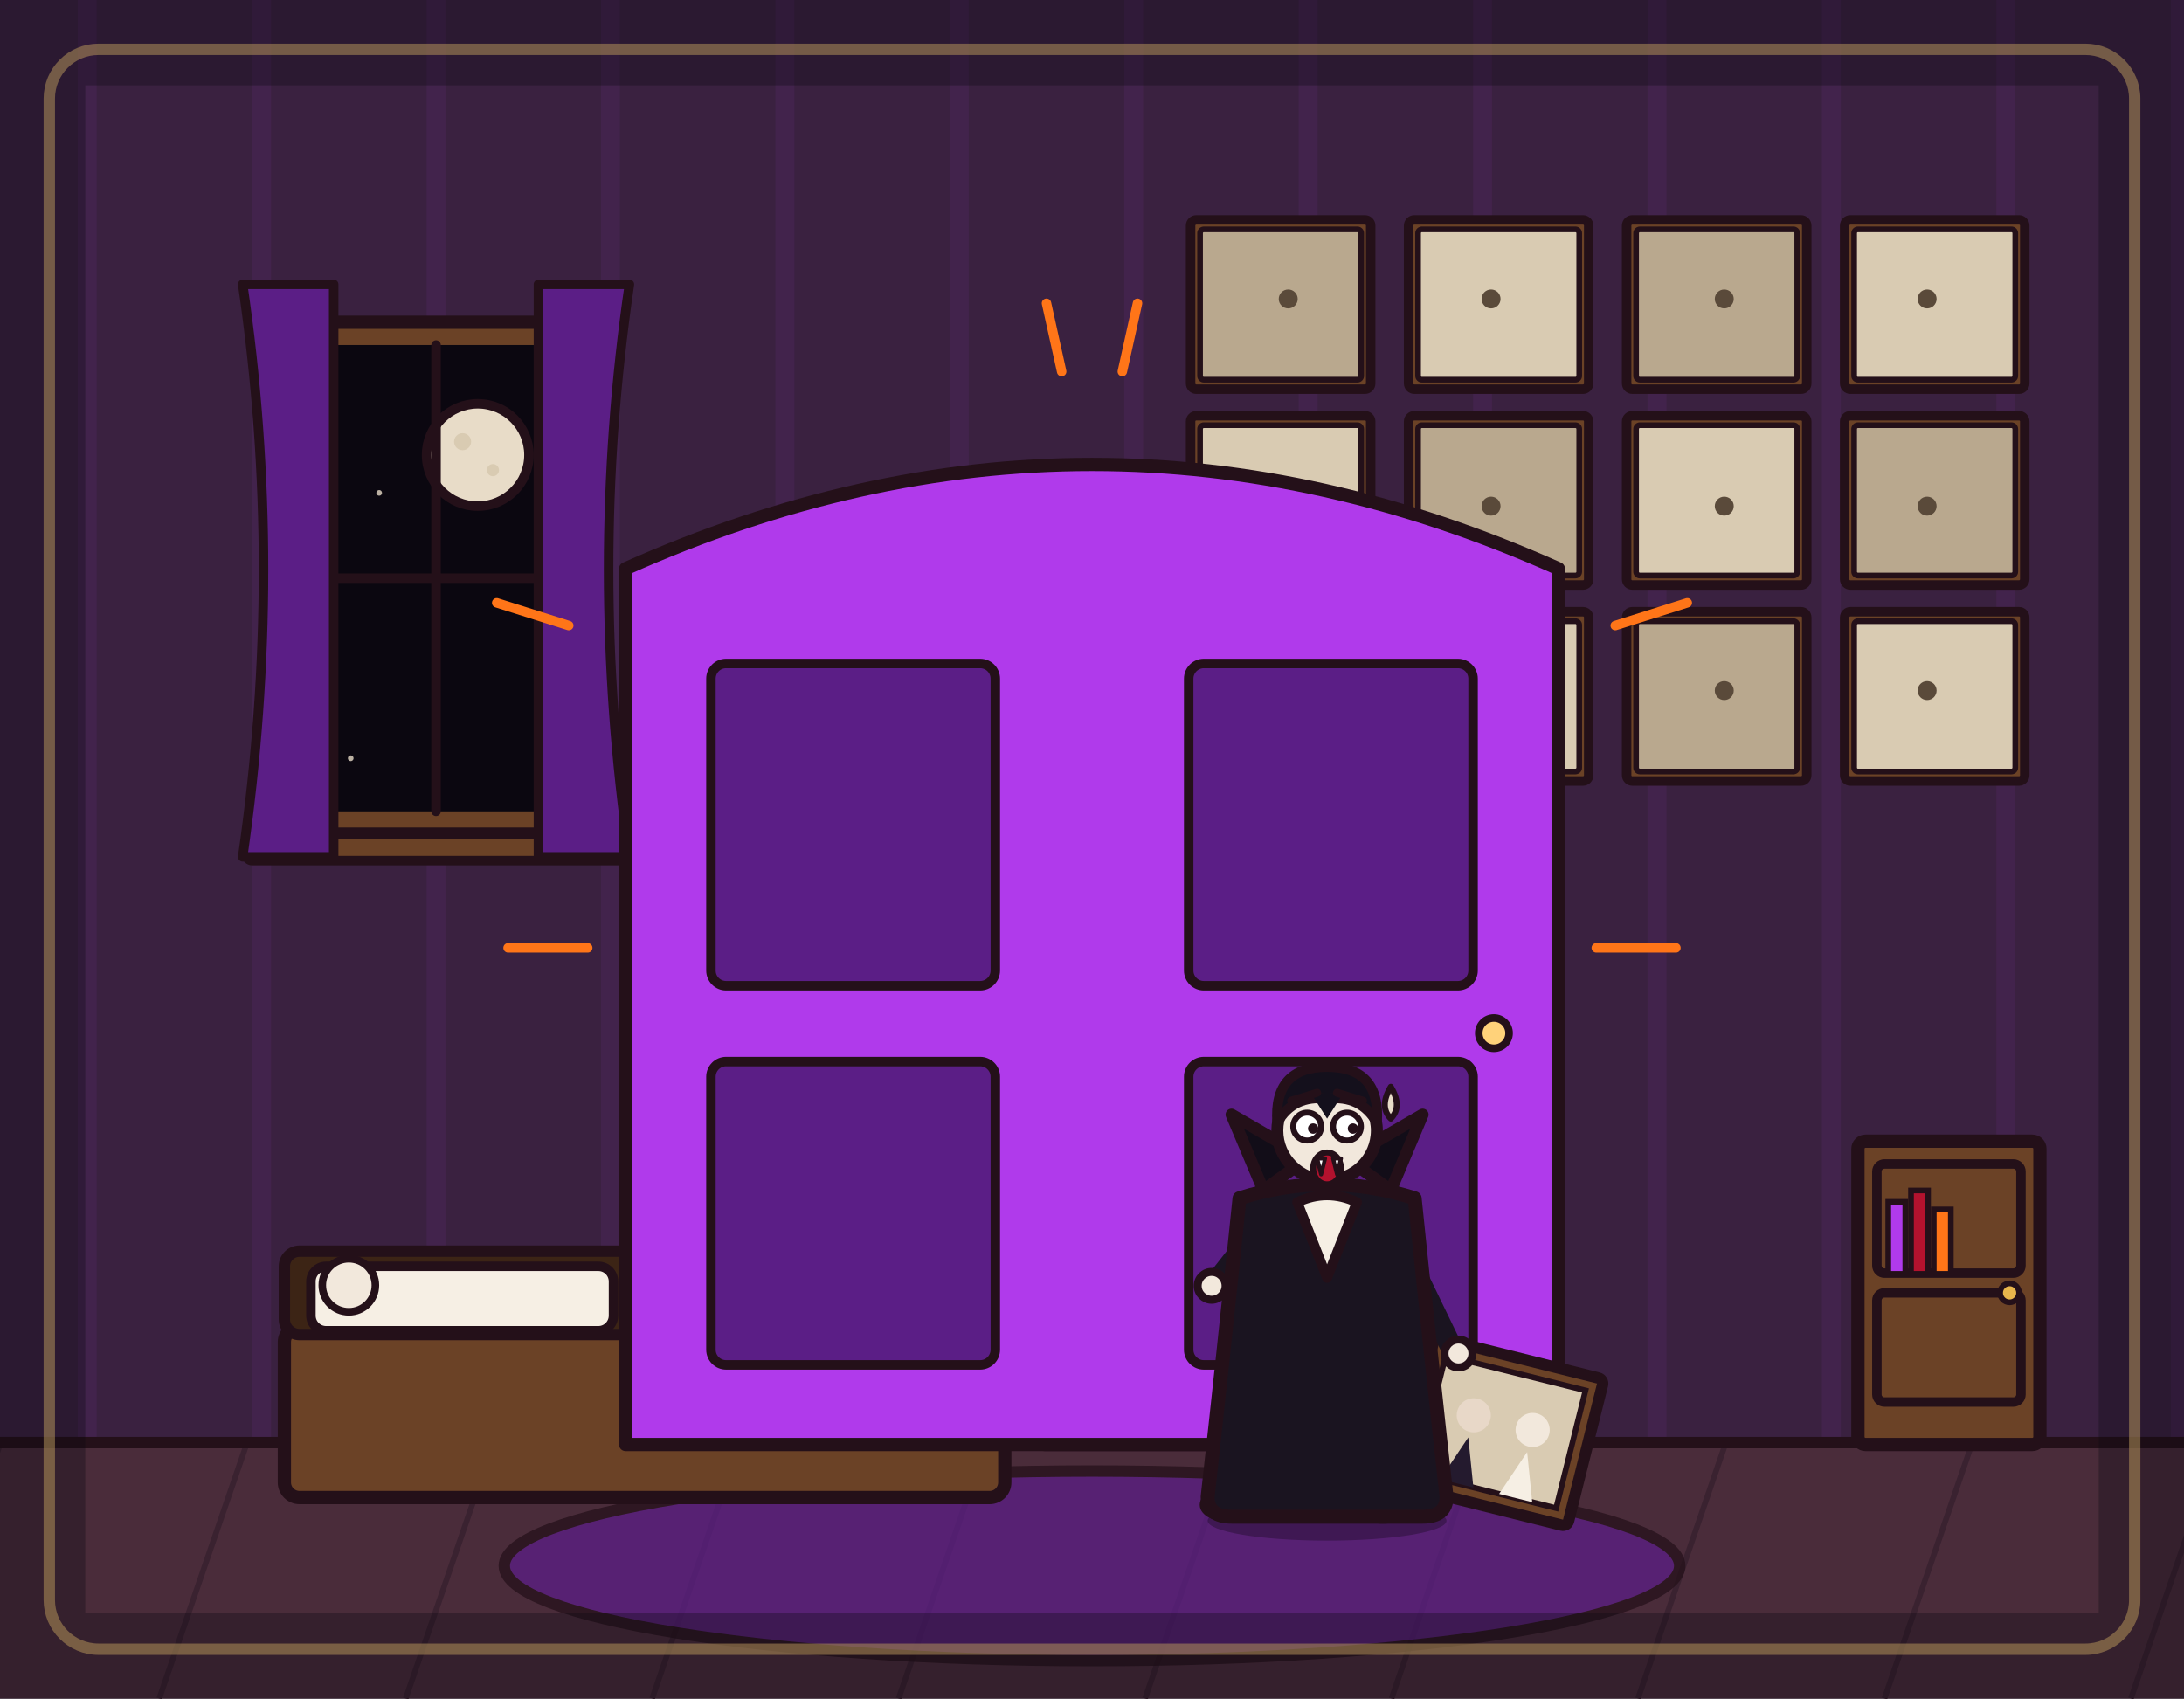
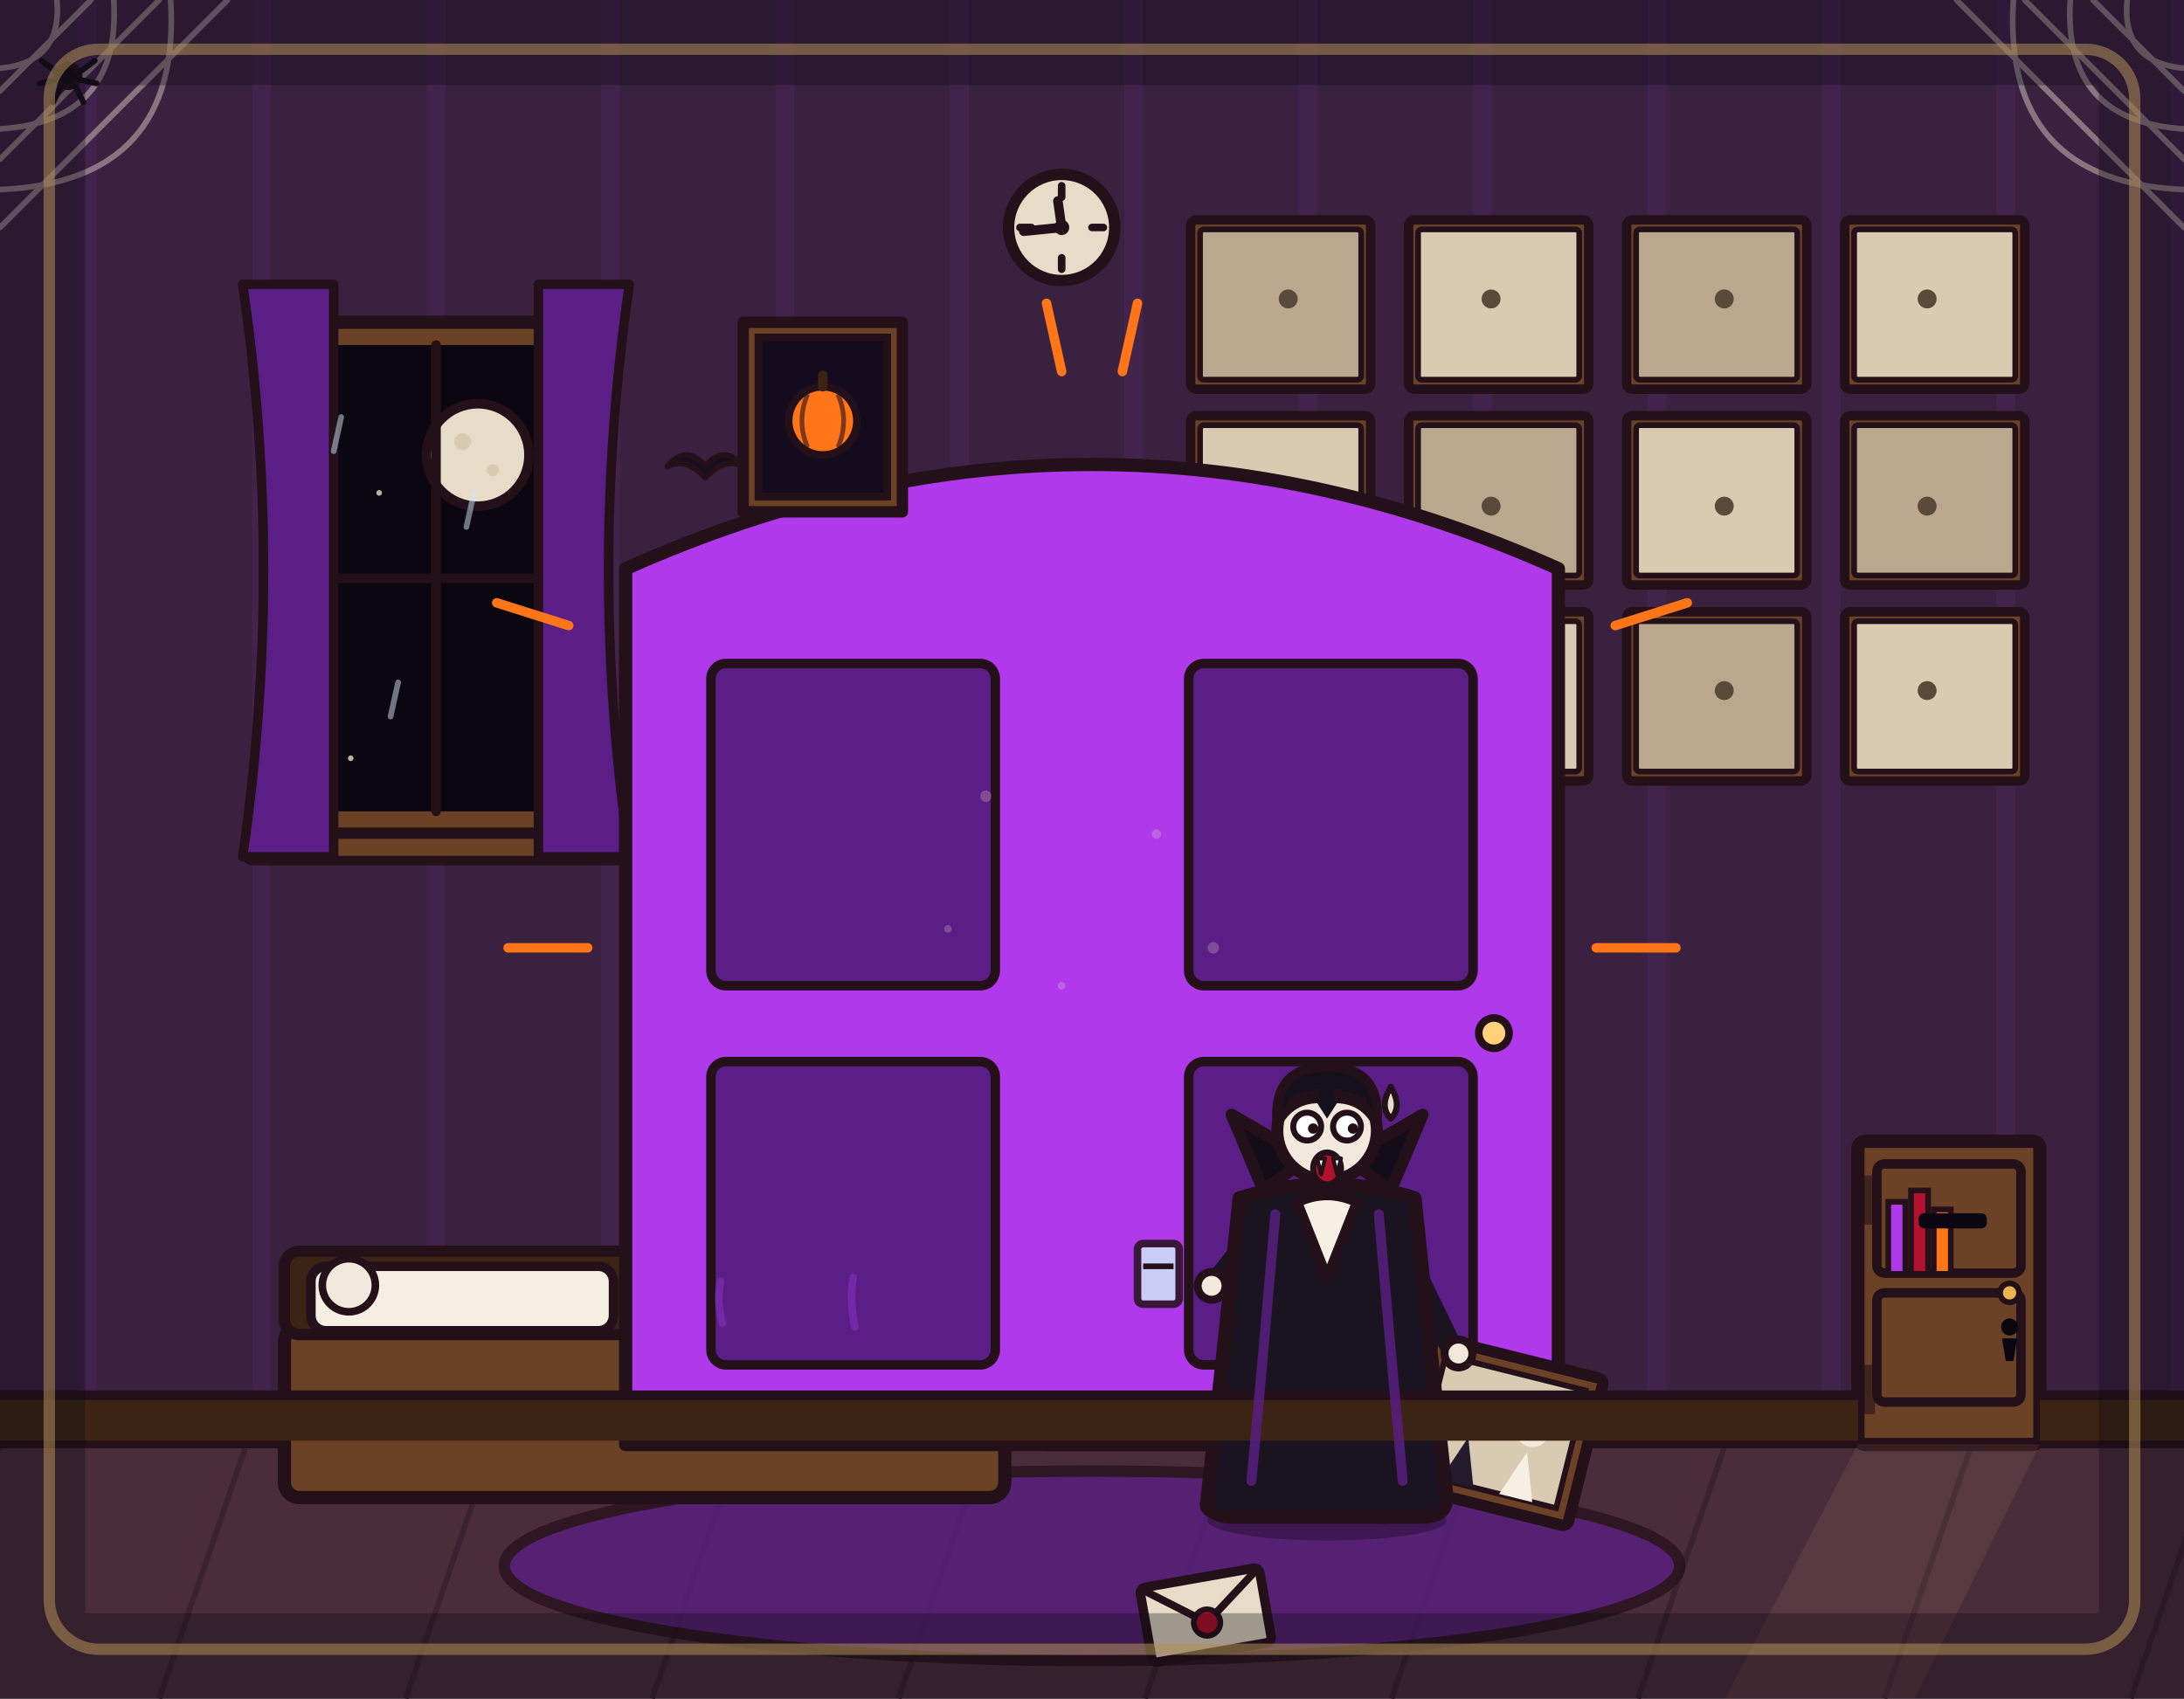
<svg xmlns="http://www.w3.org/2000/svg" viewBox="0 0 1152 896" width="1152" height="896">
  <rect x="0" y="0" width="1152" height="896" fill="#3a2140" />
  <path d="M46 0V762M138 0V762M230 0V762M322 0V762M414 0V762M506 0V762M598 0V762M690 0V762M782 0V762M874 0V762M966 0V762M1058 0V762M1150 0V762" stroke="#b03aeb" stroke-width="10" opacity=".07" fill="none" />
  <rect x="0" y="760" width="1152" height="136" fill="#4a2c3a" />
  <path d="M0 762 L-46 896M130 762 L84 896M260 762 L214 896M390 762 L344 896M520 762 L474 896M650 762 L604 896M780 762 L734 896M910 762 L864 896M1040 762 L994 896M1170 762 L1124 896" stroke="#3a2230" stroke-width="3" fill="none" />
  <line x1="0" y1="761" x2="1152" y2="761" stroke="#241019" stroke-width="6" stroke-linecap="round" />
  <ellipse cx="576" cy="826" rx="310" ry="50" fill="#5b1e86" stroke="#241019" stroke-width="6" stroke-linejoin="round" stroke-linecap="round" opacity="0.75" />
  <g>
    <rect x="140" y="170" width="180" height="270" fill="#6b4226" stroke="#241019" stroke-width="7" stroke-linejoin="round" stroke-linecap="round" />
    <rect x="152" y="182" width="156" height="246" fill="#0b0710" />
    <g fill="#e8dcc8" opacity=".8">
      <circle cx="170" cy="205" r="2" />
      <circle cx="290" cy="195" r="1.5" />
      <circle cx="200" cy="260" r="1.5" />
      <circle cx="300" cy="300" r="2" />
      <circle cx="168" cy="330" r="1.5" />
      <circle cx="296" cy="390" r="2" />
      <circle cx="185" cy="400" r="1.5" />
    </g>
    <circle cx="252" cy="240" r="27" fill="#e8dcc8" stroke="#241019" stroke-width="5" stroke-linejoin="round" stroke-linecap="round" />
    <circle cx="244" cy="233" r="4.5" fill="#d9cbb2" />
    <circle cx="260" cy="248" r="3.2" fill="#d9cbb2" />
    <line x1="230" y1="182" x2="230" y2="428" stroke="#241019" stroke-width="5" stroke-linecap="round" />
    <line x1="152" y1="305" x2="308" y2="305" stroke="#241019" stroke-width="5" stroke-linecap="round" />
    <rect x="130" y="440" width="200" height="14" rx="3" fill="#6b4226" stroke="#241019" stroke-width="5" stroke-linejoin="round" stroke-linecap="round" />
    <path d="M128 150 L176 150 L176 452 L128 452 Q150 300 128 150 Z" fill="#5b1e86" stroke="#241019" stroke-width="5" stroke-linejoin="round" stroke-linecap="round" />
    <path d="M332 150 L284 150 L284 452 L332 452 Q310 300 332 150 Z" fill="#5b1e86" stroke="#241019" stroke-width="5" stroke-linejoin="round" stroke-linecap="round" />
  </g>
  <g>
    <rect x="628" y="116" width="95" height="89.3" rx="3" fill="#6b4226" stroke="#241019" stroke-width="5" stroke-linejoin="round" stroke-linecap="round" />
    <rect x="633" y="121" width="85" height="79.3" rx="2" fill="#b9a88e" stroke="#241019" stroke-width="3" />
    <circle cx="679.5" cy="157.7" r="5" fill="#5a4a3a" />
    <rect x="628" y="219.3" width="95" height="89.3" rx="3" fill="#6b4226" stroke="#241019" stroke-width="5" stroke-linejoin="round" stroke-linecap="round" />
    <rect x="633" y="224.3" width="85" height="79.3" rx="2" fill="#d9cbb2" stroke="#241019" stroke-width="3" />
    <circle cx="679.5" cy="267" r="5" fill="#5a4a3a" />
    <rect x="628" y="322.7" width="95" height="89.3" rx="3" fill="#6b4226" stroke="#241019" stroke-width="5" stroke-linejoin="round" stroke-linecap="round" />
    <rect x="633" y="327.7" width="85" height="79.3" rx="2" fill="#b9a88e" stroke="#241019" stroke-width="3" />
    <circle cx="679.5" cy="364.3" r="5" fill="#5a4a3a" />
    <rect x="743" y="116" width="95" height="89.3" rx="3" fill="#6b4226" stroke="#241019" stroke-width="5" stroke-linejoin="round" stroke-linecap="round" />
    <rect x="748" y="121" width="85" height="79.3" rx="2" fill="#d9cbb2" stroke="#241019" stroke-width="3" />
    <circle cx="786.5" cy="157.7" r="5" fill="#5a4a3a" />
    <rect x="743" y="219.3" width="95" height="89.3" rx="3" fill="#6b4226" stroke="#241019" stroke-width="5" stroke-linejoin="round" stroke-linecap="round" />
    <rect x="748" y="224.3" width="85" height="79.3" rx="2" fill="#b9a88e" stroke="#241019" stroke-width="3" />
    <circle cx="786.5" cy="267" r="5" fill="#5a4a3a" />
    <rect x="743" y="322.7" width="95" height="89.3" rx="3" fill="#6b4226" stroke="#241019" stroke-width="5" stroke-linejoin="round" stroke-linecap="round" />
    <rect x="748" y="327.7" width="85" height="79.3" rx="2" fill="#d9cbb2" stroke="#241019" stroke-width="3" />
    <circle cx="786.5" cy="364.3" r="5" fill="#5a4a3a" />
    <rect x="858" y="116" width="95" height="89.3" rx="3" fill="#6b4226" stroke="#241019" stroke-width="5" stroke-linejoin="round" stroke-linecap="round" />
    <rect x="863" y="121" width="85" height="79.3" rx="2" fill="#b9a88e" stroke="#241019" stroke-width="3" />
    <circle cx="909.5" cy="157.7" r="5" fill="#5a4a3a" />
    <rect x="858" y="219.3" width="95" height="89.3" rx="3" fill="#6b4226" stroke="#241019" stroke-width="5" stroke-linejoin="round" stroke-linecap="round" />
    <rect x="863" y="224.3" width="85" height="79.3" rx="2" fill="#d9cbb2" stroke="#241019" stroke-width="3" />
    <circle cx="909.5" cy="267" r="5" fill="#5a4a3a" />
    <rect x="858" y="322.7" width="95" height="89.3" rx="3" fill="#6b4226" stroke="#241019" stroke-width="5" stroke-linejoin="round" stroke-linecap="round" />
    <rect x="863" y="327.7" width="85" height="79.3" rx="2" fill="#b9a88e" stroke="#241019" stroke-width="3" />
    <circle cx="909.5" cy="364.3" r="5" fill="#5a4a3a" />
    <rect x="973" y="116" width="95" height="89.3" rx="3" fill="#6b4226" stroke="#241019" stroke-width="5" stroke-linejoin="round" stroke-linecap="round" />
    <rect x="978" y="121" width="85" height="79.3" rx="2" fill="#d9cbb2" stroke="#241019" stroke-width="3" />
    <circle cx="1016.5" cy="157.7" r="5" fill="#5a4a3a" />
    <rect x="973" y="219.3" width="95" height="89.3" rx="3" fill="#6b4226" stroke="#241019" stroke-width="5" stroke-linejoin="round" stroke-linecap="round" />
    <rect x="978" y="224.3" width="85" height="79.3" rx="2" fill="#b9a88e" stroke="#241019" stroke-width="3" />
    <circle cx="1016.5" cy="267" r="5" fill="#5a4a3a" />
    <rect x="973" y="322.7" width="95" height="89.3" rx="3" fill="#6b4226" stroke="#241019" stroke-width="5" stroke-linejoin="round" stroke-linecap="round" />
    <rect x="978" y="327.7" width="85" height="79.3" rx="2" fill="#d9cbb2" stroke="#241019" stroke-width="3" />
    <circle cx="1016.5" cy="364.3" r="5" fill="#5a4a3a" />
  </g>
  <g>
    <rect x="150" y="700" width="380" height="90" rx="8" fill="#6b4226" stroke="#241019" stroke-width="7" stroke-linejoin="round" stroke-linecap="round" />
    <rect x="150" y="660" width="380" height="44" rx="8" fill="#3c2415" stroke="#241019" stroke-width="6" stroke-linejoin="round" stroke-linecap="round" />
    <rect x="164" y="668" width="159.6" height="34" rx="8" fill="#f6efe4" stroke="#241019" stroke-width="5" stroke-linejoin="round" stroke-linecap="round" />
    <rect x="340" y="672" width="167.2" height="30" rx="10" fill="#b03aeb" stroke="#241019" stroke-width="5" stroke-linejoin="round" stroke-linecap="round" />
    <circle cx="184" cy="678" r="14" fill="#f2e8dc" stroke="#241019" stroke-width="4" stroke-linejoin="round" stroke-linecap="round" />
  </g>
  <g>
    <rect x="545" y="688" width="110" height="74" rx="6" fill="#6b4226" stroke="#241019" stroke-width="7" stroke-linejoin="round" stroke-linecap="round" />
    <rect x="557" y="700" width="86" height="50" rx="4" fill="none" stroke="#241019" stroke-width="5" stroke-linejoin="round" stroke-linecap="round" />
    <circle cx="600" cy="725" r="5" fill="#e8b64c" stroke="#241019" stroke-width="3" />
    <g transform="rotate(-4 600 650)">
      <rect x="568" y="610" width="64" height="78" rx="3" fill="#6b4226" stroke="#241019" stroke-width="5" stroke-linejoin="round" stroke-linecap="round" />
      <rect x="575" y="617" width="50" height="64" fill="#d9cbb2" stroke="#241019" stroke-width="3" />
      <circle cx="588" cy="642" r="7" fill="#e8d8c8" />
      <circle cx="606" cy="642" r="7" fill="#f2e8dc" />
      <path d="M581 681 L588 652 L595 681 Z" fill="#241a2e" />
      <path d="M599 681 L606 652 L613 681 Z" fill="#f6efe4" />
    </g>
  </g>
  <g>
    <rect x="980" y="602" width="96" height="160" rx="4" fill="#6b4226" stroke="#241019" stroke-width="7" stroke-linejoin="round" stroke-linecap="round" />
    <rect x="990" y="614" width="76" height="57.6" rx="4" fill="none" stroke="#241019" stroke-width="5" stroke-linejoin="round" stroke-linecap="round" />
    <rect x="990" y="682" width="76" height="57.6" rx="4" fill="none" stroke="#241019" stroke-width="5" stroke-linejoin="round" stroke-linecap="round" />
    <rect x="996" y="634" width="9" height="38" fill="#b03aeb" stroke="#241019" stroke-width="3" />
    <rect x="1008" y="628" width="9" height="44" fill="#b3122e" stroke="#241019" stroke-width="3" />
    <rect x="1020" y="638" width="9" height="34" fill="#ff7518" stroke="#241019" stroke-width="3" />
    <circle cx="1060" cy="682" r="5" fill="#e8b64c" stroke="#241019" stroke-width="3" />
  </g>
  <polygon points="696,470 624,490 661,555 594,514 576,590 558,514 491,555 528,490 456,470 528,450 491,385 558,426 576,350 594,426 661,385 624,450" fill="#ff7518" stroke="#241019" stroke-width="6" stroke-linejoin="round" stroke-linecap="round" />
  <g stroke="#ff7518" stroke-width="5" stroke-linecap="round">
    <line x1="300" y1="330" x2="262" y2="318" />
    <line x1="852" y1="330" x2="890" y2="318" />
    <line x1="310" y1="500" x2="268" y2="500" />
    <line x1="842" y1="500" x2="884" y2="500" />
    <line x1="560" y1="196" x2="552" y2="160" />
    <line x1="592" y1="196" x2="600" y2="160" />
  </g>
  <g>
    <path d="M330 762 L330 300 Q576 190 822 300 L822 762 Z" fill="#b03aeb" stroke="#241019" stroke-width="7" stroke-linejoin="round" stroke-linecap="round" />
    <rect x="375" y="350" width="150" height="170" rx="8" fill="#5b1e86" stroke="#241019" stroke-width="5" stroke-linejoin="round" stroke-linecap="round" />
    <rect x="627" y="350" width="150" height="170" rx="8" fill="#5b1e86" stroke="#241019" stroke-width="5" stroke-linejoin="round" stroke-linecap="round" />
    <rect x="375" y="560" width="150" height="160" rx="8" fill="#5b1e86" stroke="#241019" stroke-width="5" stroke-linejoin="round" stroke-linecap="round" />
    <rect x="627" y="560" width="150" height="160" rx="8" fill="#5b1e86" stroke="#241019" stroke-width="5" stroke-linejoin="round" stroke-linecap="round" />
    <circle cx="788" cy="545" r="8" fill="#ffd27a" stroke="#241019" stroke-width="4" stroke-linejoin="round" stroke-linecap="round" />
  </g>
  <g transform="rotate(14 790 758)">
    <rect x="745" y="715" width="92" height="80" rx="3" fill="#6b4226" stroke="#241019" stroke-width="6" stroke-linejoin="round" stroke-linecap="round" />
    <rect x="753" y="723" width="76" height="64" fill="#d9cbb2" stroke="#241019" stroke-width="3" />
    <circle cx="775" cy="750" r="9" fill="#e8d8c8" />
    <circle cx="807" cy="750" r="9" fill="#f2e8dc" />
    <path d="M766 787 L775 762 L784 787 Z" fill="#241a2e" />
    <path d="M798 787 L807 762 L816 787 Z" fill="#f6efe4" />
  </g>
  <g transform="translate(700 798) scale(1.05 1.05)">
    <ellipse cx="0" cy="4" rx="60" ry="10" fill="#000000" opacity="0.28" />
    <path d="M-6 -60 L-36 -38 L-46 -6" fill="none" stroke="#241a2e" stroke-width="15" stroke-linecap="round" stroke-linejoin="round" />
    <path d="M10 -60 L32 -26 L26 -4" fill="none" stroke="#241a2e" stroke-width="15" stroke-linecap="round" stroke-linejoin="round" />
    <ellipse cx="-48" cy="-4" rx="14" ry="7" fill="#14101c" stroke="#241019" stroke-width="4" stroke-linejoin="round" stroke-linecap="round" />
    <ellipse cx="28" cy="-3" rx="13" ry="6.5" fill="#14101c" stroke="#241019" stroke-width="4" stroke-linejoin="round" stroke-linecap="round" />
    <path d="M-32 -146 L-54 -118" fill="none" stroke="#1a1420" stroke-width="11" stroke-linecap="round" stroke-linejoin="round" />
    <circle cx="-58" cy="-114" r="7" fill="#f2e8dc" stroke="#241019" stroke-width="4" stroke-linejoin="round" stroke-linecap="round" />
    <path d="M32 -146 L62 -84" fill="none" stroke="#1a1420" stroke-width="11" stroke-linecap="round" stroke-linejoin="round" />
    <circle cx="66" cy="-80" r="7" fill="#f2e8dc" stroke="#241019" stroke-width="4" stroke-linejoin="round" stroke-linecap="round" />
    <path d="M-44 -158 Q-52 -80 -60 -8 Q-60 2 -48 2 L48 2 Q60 2 60 -8 Q52 -80 44 -158 Q0 -172 -44 -158 Z" fill="#1a1420" stroke="#241019" stroke-width="7" stroke-linejoin="round" stroke-linecap="round" />
    <path d="M-32 -162 L-48 -200 L-10 -178 Z" fill="#120d18" stroke="#241019" stroke-width="6" stroke-linejoin="round" stroke-linecap="round" />
    <path d="M32 -162 L48 -200 L10 -178 Z" fill="#120d18" stroke="#241019" stroke-width="6" stroke-linejoin="round" stroke-linecap="round" />
    <path d="M-15 -156 L0 -118 L15 -156 Q0 -163 -15 -156 Z" fill="#f6efe4" stroke="#241019" stroke-width="5" stroke-linejoin="round" stroke-linecap="round" />
    <circle cx="0" cy="-192" r="25" fill="#f2e8dc" stroke="#241019" stroke-width="6" stroke-linejoin="round" stroke-linecap="round" />
    <path d="M-25 -196 Q-27 -224 0 -224 Q27 -224 25 -196 Q17 -210 0 -208 Q-17 -210 -25 -196 Z" fill="#14101c" stroke="#241019" stroke-width="5" stroke-linejoin="round" stroke-linecap="round" />
    <path d="M-7 -209 L0 -198 L7 -209 Q0 -213 -7 -209 Z" fill="#14101c" />
    <circle cx="-10" cy="-194" r="7" fill="#ffffff" stroke="#241019" stroke-width="3" stroke-linejoin="round" stroke-linecap="round" />
    <circle cx="10" cy="-194" r="7" fill="#ffffff" stroke="#241019" stroke-width="3" stroke-linejoin="round" stroke-linecap="round" />
    <circle cx="-7" cy="-193" r="2.6" fill="#241019" />
    <circle cx="13" cy="-193" r="2.6" fill="#241019" />
    <path d="M-18 -207 L-5 -211M5 -211 L18 -207" fill="none" stroke="#241019" stroke-width="4" stroke-linecap="round" />
    <ellipse cx="0" cy="-173" rx="7" ry="8" fill="#b3122e" stroke="#241019" stroke-width="3" stroke-linejoin="round" stroke-linecap="round" />
    <path d="M-5 -178 L-1 -178 L-3 -170 Z" fill="#ffffff" stroke="#241019" stroke-width="2" stroke-linejoin="round" stroke-linecap="round" />
    <path d="M3 -178 L7 -178 L5 -170 Z" fill="#ffffff" stroke="#241019" stroke-width="2" stroke-linejoin="round" stroke-linecap="round" />
    <path d="M32 -214 Q38 -204 32 -198 Q26 -204 32 -214 Z" fill="#e8dcc8" stroke="#241019" stroke-width="3" stroke-linejoin="round" stroke-linecap="round" />
  </g>
+   <rect x="0" y="736" width="980" height="24" fill="#3c2415" />
+   <rect x="1076" y="736" width="76" height="24" fill="#3c2415" />
+   <line x1="0" y1="736" x2="980" y2="736" stroke="#241019" stroke-width="5" stroke-linecap="round" />
+   <line x1="1076" y1="736" x2="1152" y2="736" stroke="#241019" stroke-width="5" stroke-linecap="round" />
+   <g stroke="#e8dcc8" stroke-width="3" opacity=".45" fill="none" stroke-linecap="round">
+     <path d="M0 120 L120 0" />
+     <path d="M0 84 L84 0" />
+     <path d="M0 48 L48 0" />
+     <path d="M30 0 Q33 33 0 36" />
+     <path d="M60 0 Q64 64 0 68" />
+     <path d="M90 0 Q96 96 0 100" />
+   </g>
+   <g transform="translate(36 40)">
+     <circle r="6" fill="#14101c" stroke="#241019" stroke-width="3" />
+     <path d="M-6 -2 L-14 -8 M-6 2 L-15 4 M6 -2 L14 -8 M6 2 L15 4 M-4 6 L-8 14 M4 6 L8 14" stroke="#14101c" stroke-width="3" stroke-linecap="round" fill="none" />
+   </g>
+   <g stroke="#e8dcc8" stroke-width="3" opacity=".45" fill="none" stroke-linecap="round">
+     <path d="M1152 120 L1032 0" />
+     <path d="M1152 84 L1068 0" />
+     <path d="M1152 48 L1104 0" />
+     <path d="M1122 0 Q1119 33 1152 36" />
+     <path d="M1092 0 Q1088 64 1152 68" />
+     <path d="M1062 0 Q1056 96 1152 100" />
+   </g>
+   <g fill="#e8dcc8" opacity=".25">
+     <circle cx="520" cy="420" r="3" />
+     <circle cx="610" cy="440" r="2.5" />
+     <circle cx="560" cy="520" r="2" />
+     <circle cx="640" cy="500" r="3" />
+     <circle cx="500" cy="490" r="2" />
+   </g>
+   <g>
+     <circle cx="560" cy="120" r="28" fill="#e8dcc8" stroke="#241019" stroke-width="6" />
+     <line x1="560" y1="98" x2="560" y2="104" stroke="#241019" stroke-width="4" stroke-linecap="round" />
+     <line x1="560" y1="136" x2="560" y2="142" stroke="#241019" stroke-width="4" stroke-linecap="round" />
+     <line x1="538" y1="120" x2="544" y2="120" stroke="#241019" stroke-width="4" stroke-linecap="round" />
+     <line x1="576" y1="120" x2="582" y2="120" stroke="#241019" stroke-width="4" stroke-linecap="round" />
+     <line x1="560" y1="120" x2="558" y2="106" stroke="#241019" stroke-width="5" stroke-linecap="round" />
+     <line x1="560" y1="120" x2="540" y2="122" stroke="#241019" stroke-width="5" stroke-linecap="round" />
+     <circle cx="560" cy="120" r="4" fill="#241019" />
+   </g>
+   <g>
+     <rect x="392" y="170" width="84" height="100" fill="#6b4226" stroke="#241019" stroke-width="6" stroke-linejoin="round" />
+     <rect x="400" y="178" width="68" height="84" fill="#150b1e" stroke="#241019" stroke-width="4" />
+     <circle cx="434" cy="222" r="18" fill="#ff7518" stroke="#241019" stroke-width="4" />
+     <path d="M434 204 L434 198" stroke="#3c2415" stroke-width="5" stroke-linecap="round" />
+     <path d="M426 208 Q420 222 426 236 M442 208 Q448 222 442 236" stroke="#241019" stroke-width="2.5" fill="none" opacity=".6" />
+   </g>
+   <g transform="translate(352 246)">
+     <path d="M0 0 Q10 -12 20 0 Q30 -12 40 0 Q30 -5 20 6 Q10 -5 0 0 Z" fill="#14101c" stroke="#241019" stroke-width="3" stroke-linejoin="round" />
+   </g>
+   <g stroke="#cfe6f8" stroke-width="3" opacity=".5" stroke-linecap="round">
+     <line x1="180" y1="220" x2="176" y2="238" />
+     <line x1="250" y1="260" x2="246" y2="278" />
+     <line x1="210" y1="360" x2="206" y2="378" />
+   </g>
+   <g>
+     <rect x="600" y="656" width="22" height="32" rx="3" fill="#cfe6f8" opacity=".85" stroke="#241019" stroke-width="4" stroke-linejoin="round" />
+     <line x1="603" y1="668" x2="619" y2="668" stroke="#241019" stroke-width="3" />
+   </g>
+   <path d="M380 676 Q378 687 381 698 M450 674 Q448 687 451 700" stroke="#7a2bb0" stroke-width="4" fill="none" opacity=".8" stroke-linecap="round" />
+   <g>
+     <rect x="1012" y="640" width="36" height="8" rx="3" fill="#0b0710" />
+     <circle cx="1060" cy="700" r="4.5" fill="#0b0710" />
+     <path d="M1056 706 L1064 706 L1062 718 L1058 718 Z" fill="#0b0710" />
+     <rect x="983" y="620" width="6" height="26" fill="#241019" opacity=".6" />
+     <rect x="983" y="720" width="6" height="26" fill="#241019" opacity=".6" />
+   </g>
+   <polygon points="980,762 1076,762 1010,896 910,896" fill="#ffd27a" opacity=".08" />
+   <g transform="translate(700 798) scale(1.05 1.05)">
+     <path d="M-26 -150 Q-32 -80 -38 -16 M26 -150 Q32 -80 38 -16" stroke="#5b1e86" stroke-width="5" fill="none" opacity=".8" stroke-linecap="round" />
+   </g>
+   <g transform="rotate(-10 636 852)">
+     <rect x="604" y="832" width="64" height="40" rx="3" fill="#e8dcc8" stroke="#241019" stroke-width="5" stroke-linejoin="round" />
+     <path d="M604 832 L636 856 L668 832" fill="none" stroke="#241019" stroke-width="4" stroke-linejoin="round" />
+     <circle cx="636" cy="856" r="7" fill="#b3122e" stroke="#241019" stroke-width="3" />
+   </g>
  <rect x="26" y="26" width="1100" height="844" rx="26" fill="none" stroke="#ffd27a" stroke-width="6" opacity="0.55" />
  <rect x="0" y="0" width="1152" height="896" fill="none" stroke="#0b0710" stroke-width="90" opacity="0.32" />
</svg>
